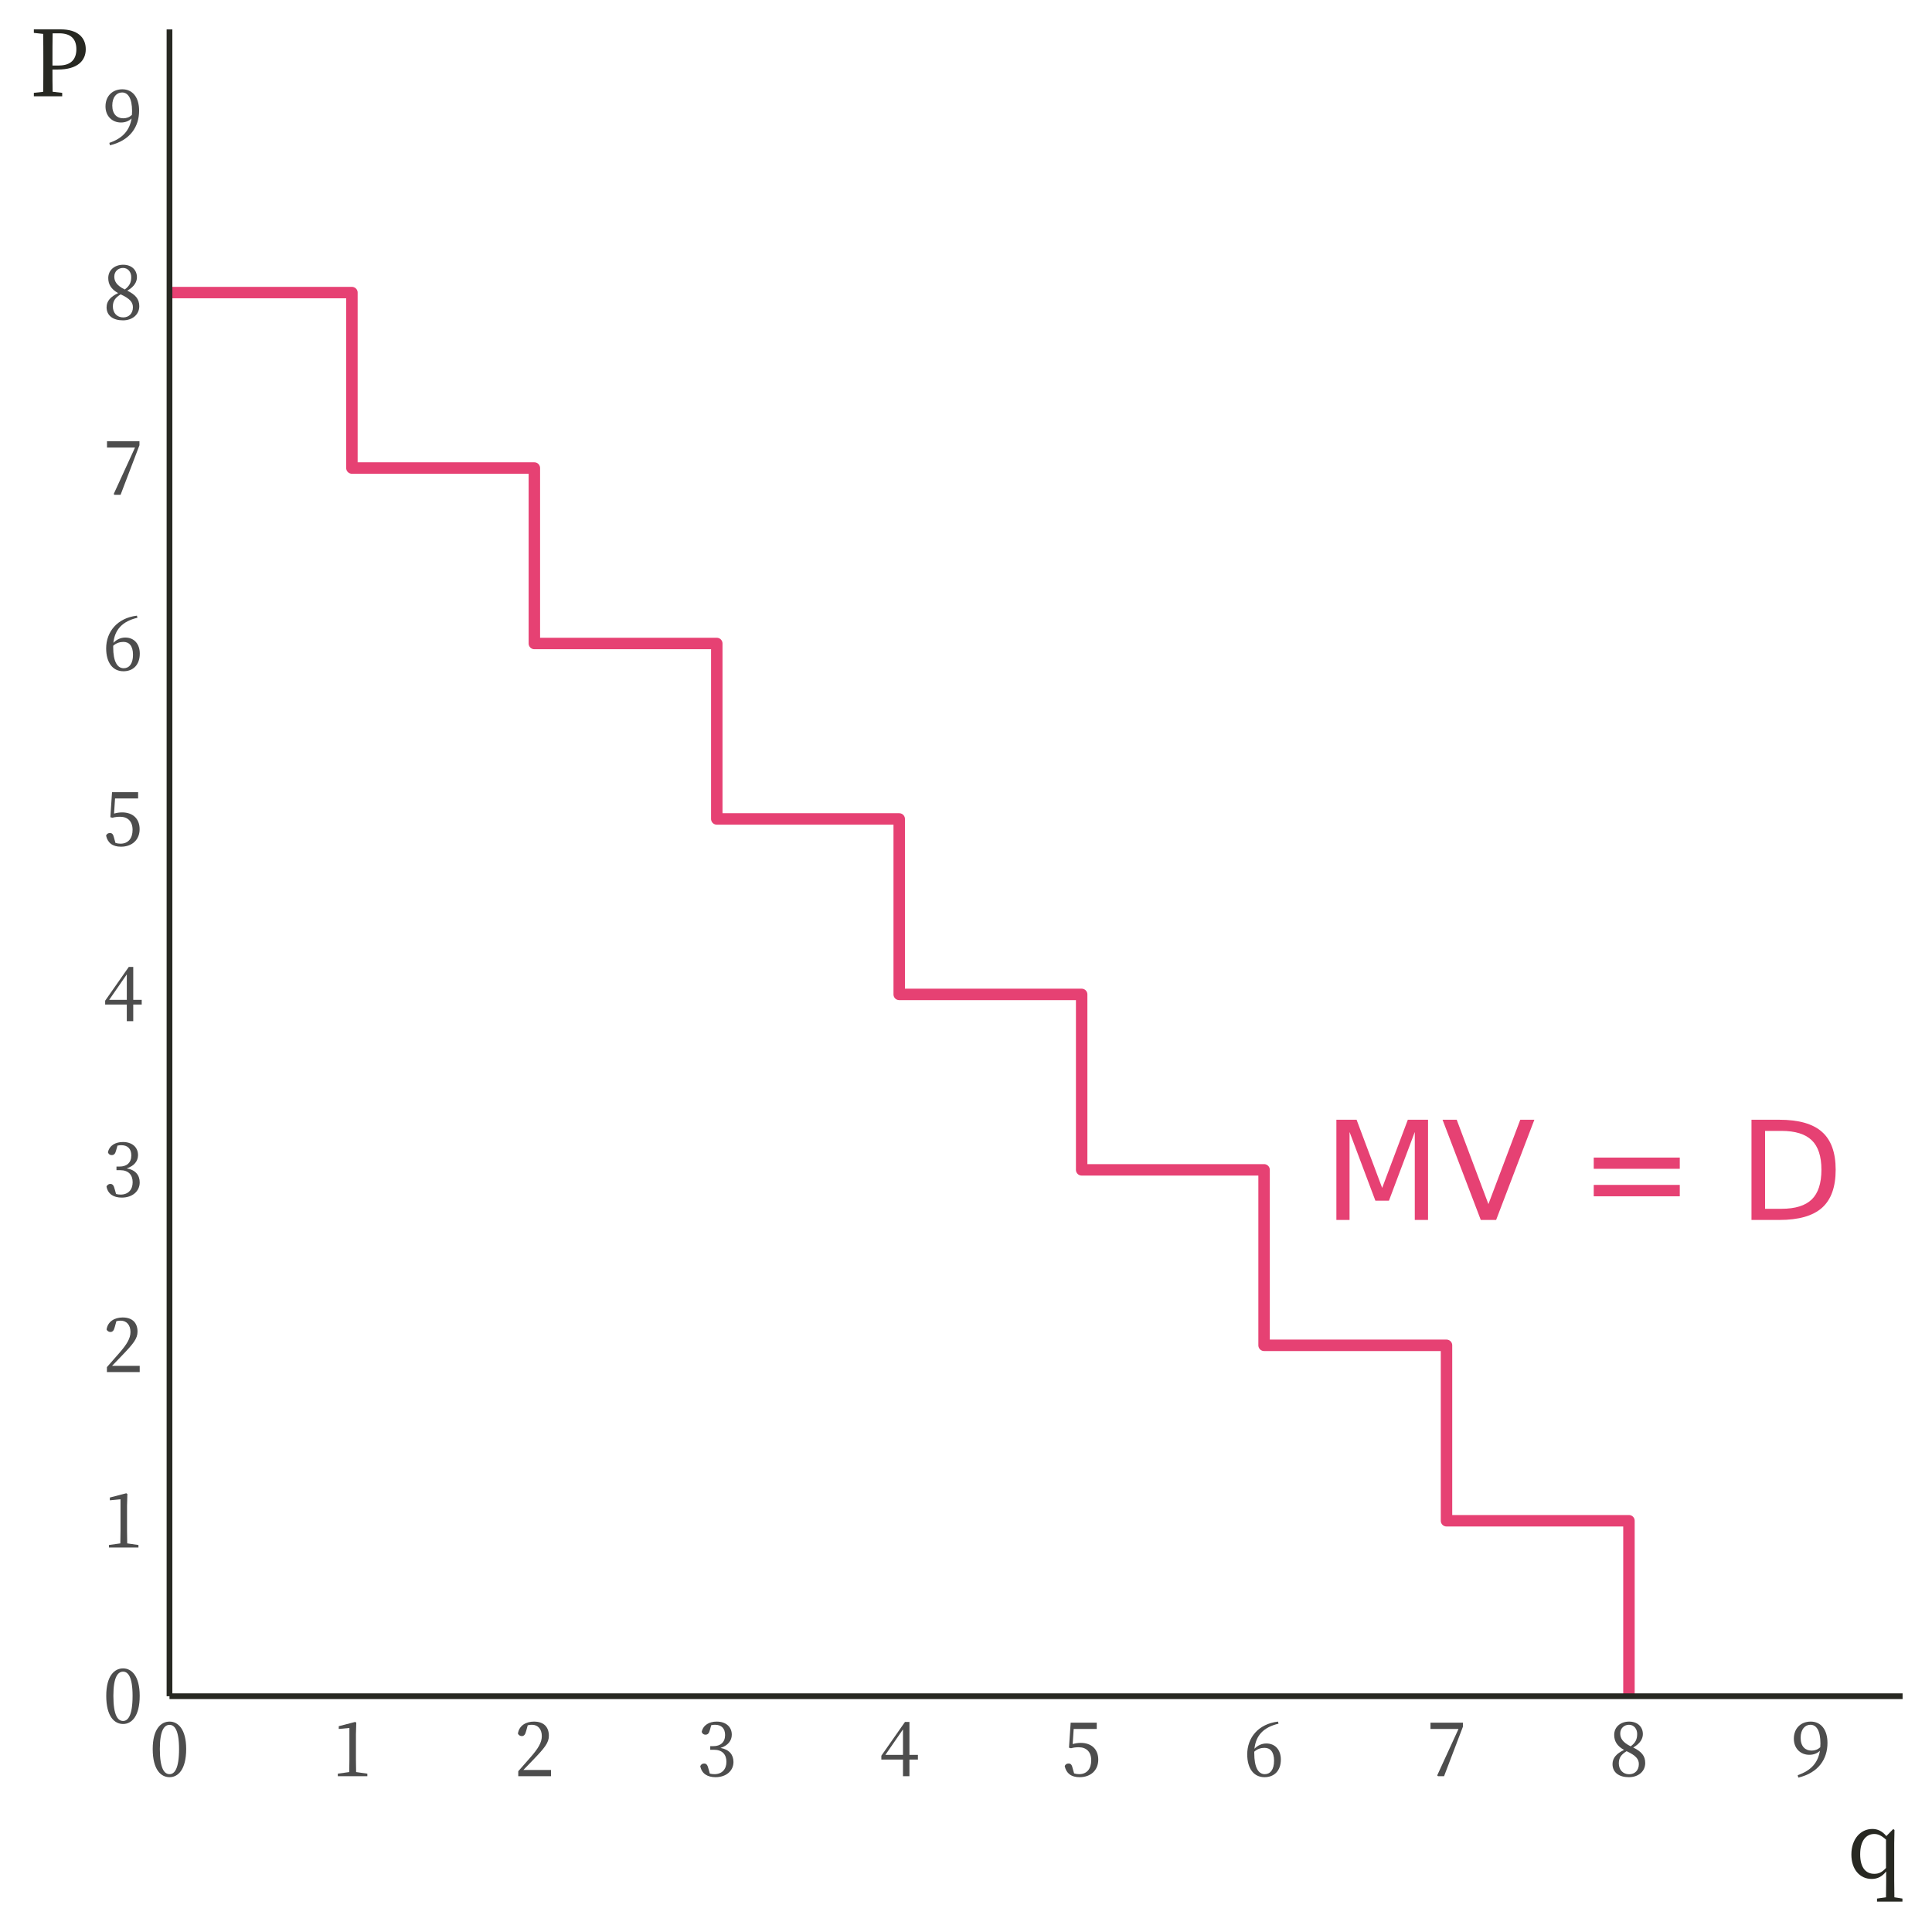
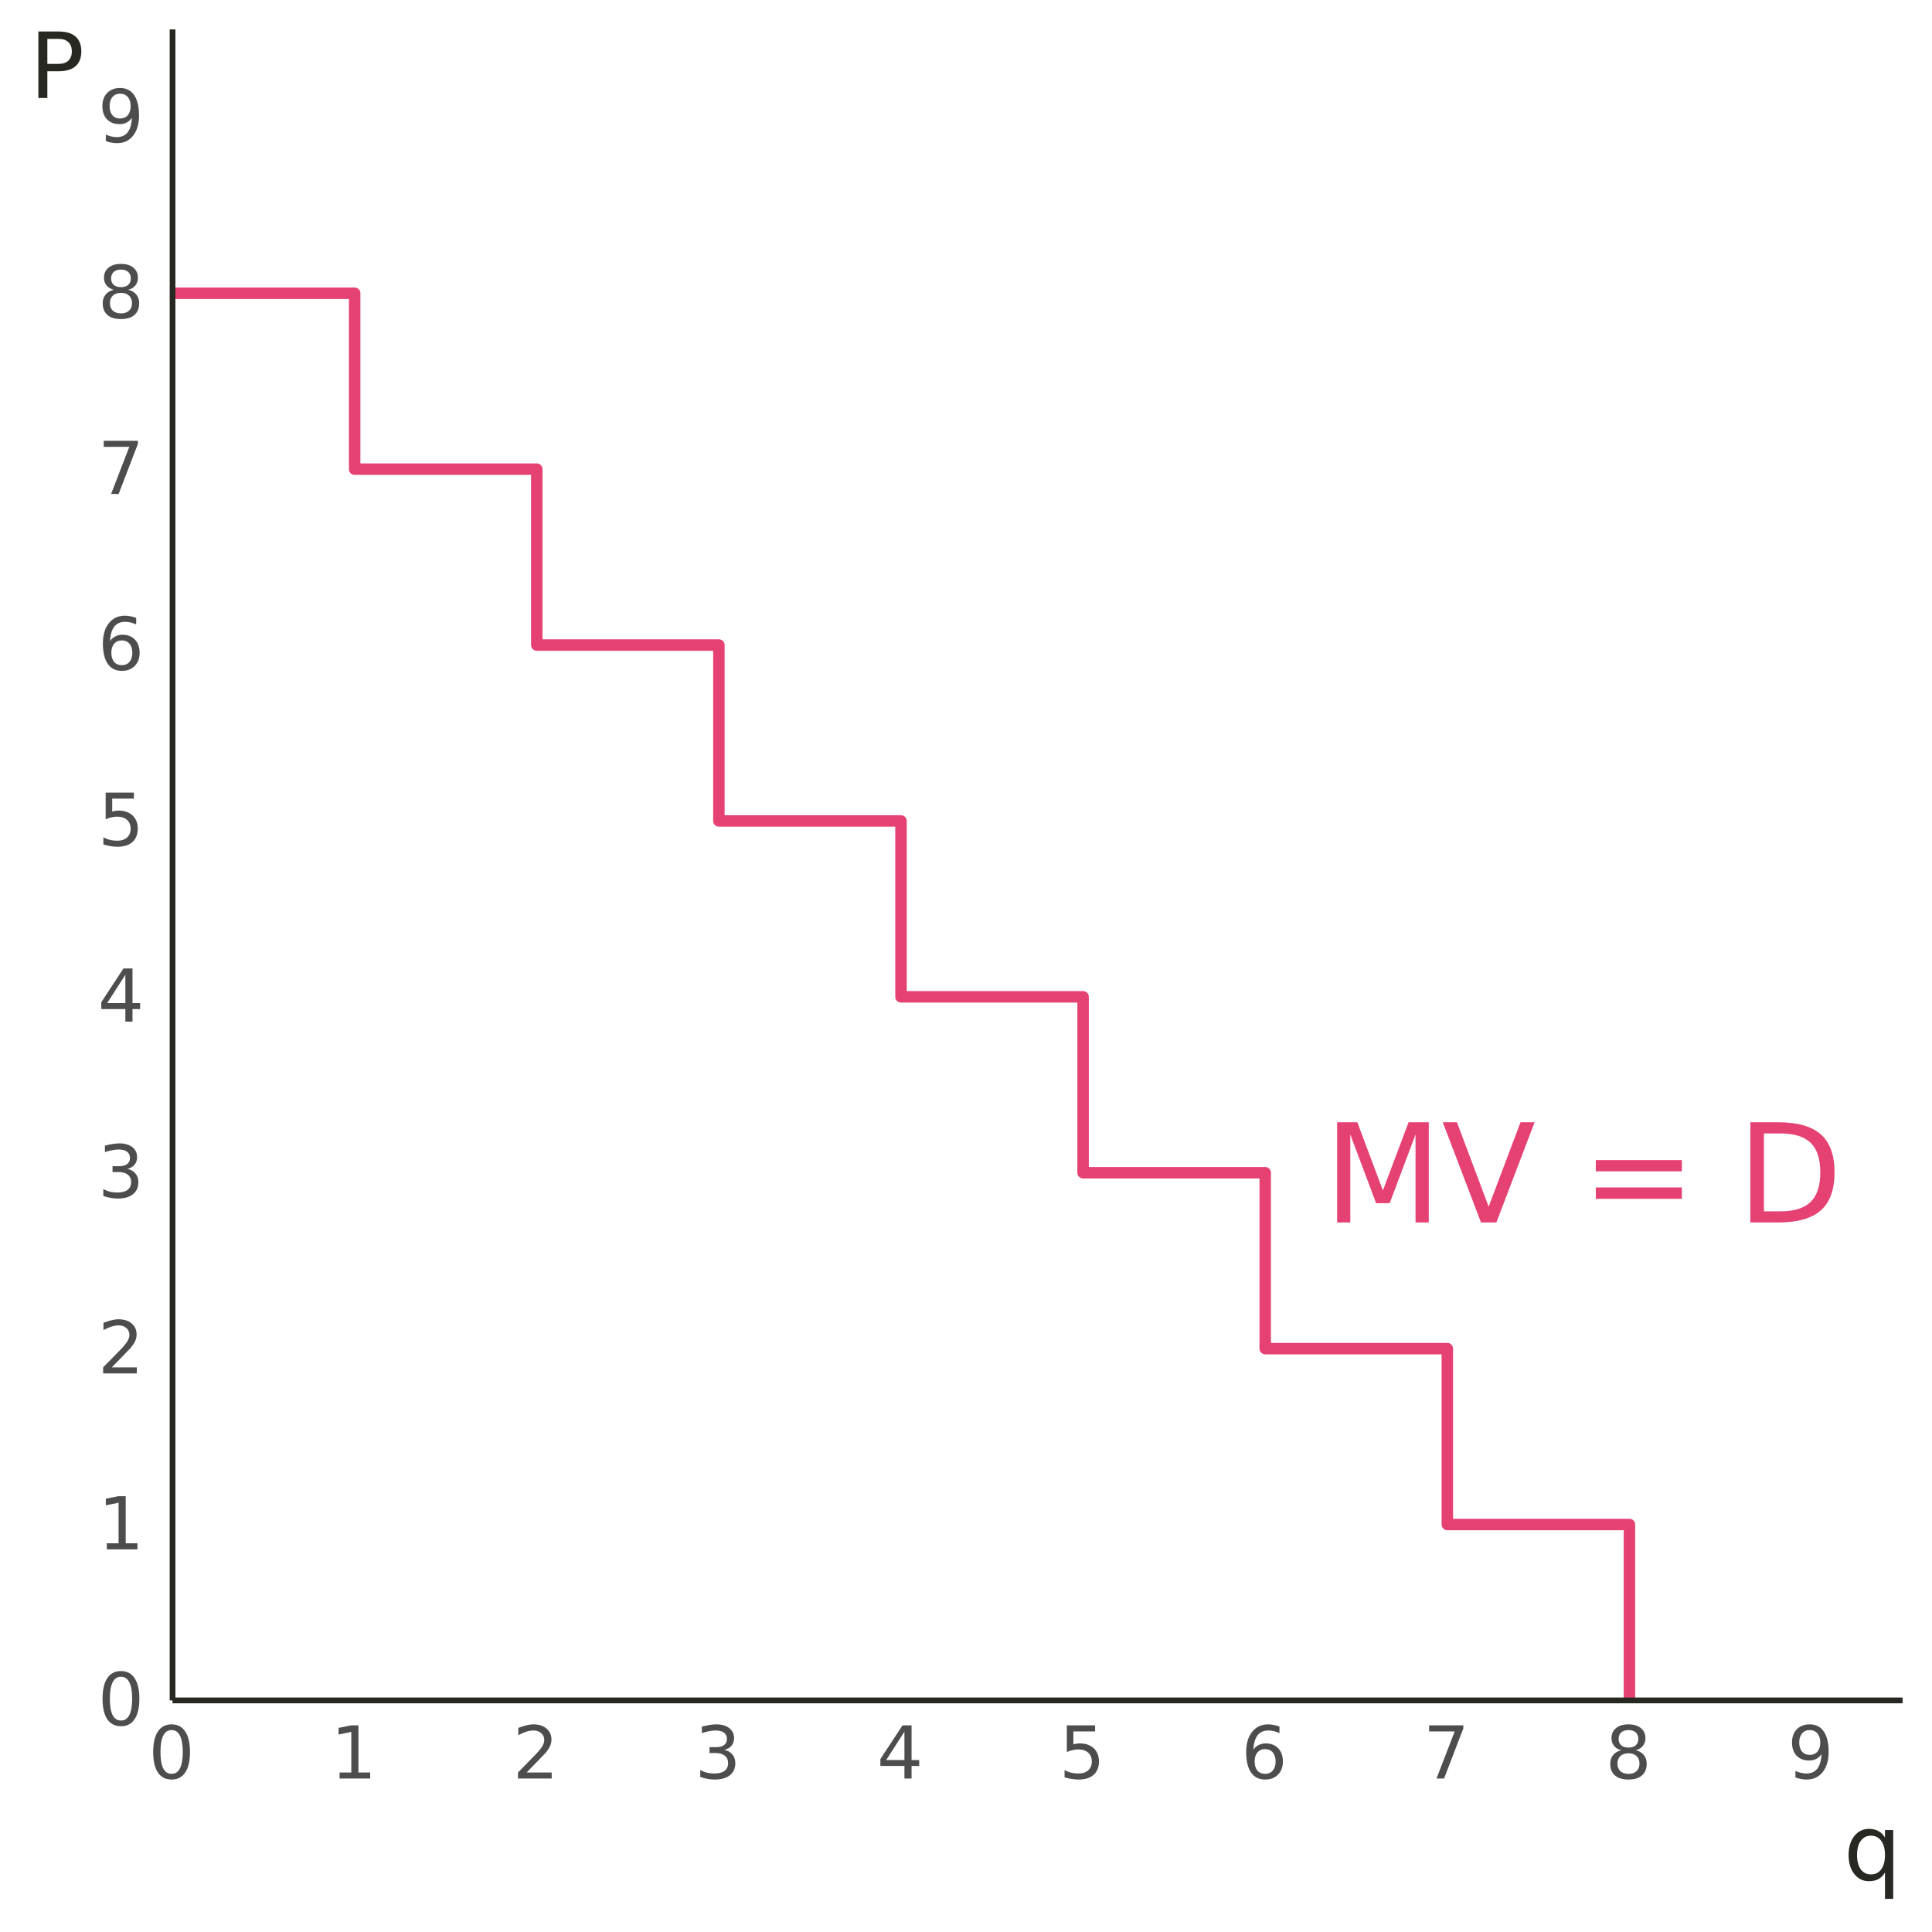
- <svg xmlns="http://www.w3.org/2000/svg" xmlns:xlink="http://www.w3.org/1999/xlink" width="360pt" height="360pt" viewBox="0 0 360 360" version="1.1">
+ <svg xmlns="http://www.w3.org/2000/svg" xmlns:xlink="http://www.w3.org/1999/xlink" width="360" height="360" viewBox="0 0 360 360">
  <defs>
    <g>
-       <symbol overflow="visible" id="glyph0-0">
-         <path style="stroke:none;" d="M 1.281 4.531 L 1.281 -18.062 L 14.078 -18.062 L 14.078 4.531 Z M 2.719 3.094 L 12.656 3.094 L 12.656 -16.625 L 2.719 -16.625 Z M 2.719 3.094 " />
-       </symbol>
-       <symbol overflow="visible" id="glyph0-1">
-         <path style="stroke:none;" d="M 2.516 -18.672 L 6.281 -18.672 L 11.047 -5.969 L 15.828 -18.672 L 19.594 -18.672 L 19.594 0 L 17.125 0 L 17.125 -16.391 L 12.312 -3.594 L 9.781 -3.594 L 4.969 -16.391 L 4.969 0 L 2.516 0 Z M 2.516 -18.672 " />
-       </symbol>
-       <symbol overflow="visible" id="glyph0-2">
-         <path style="stroke:none;" d="M 7.328 0 L 0.203 -18.672 L 2.844 -18.672 L 8.75 -2.953 L 14.688 -18.672 L 17.312 -18.672 L 10.188 0 Z M 7.328 0 " />
-       </symbol>
-       <symbol overflow="visible" id="glyph0-3">
-         <path style="stroke:none;" d="" />
-       </symbol>
-       <symbol overflow="visible" id="glyph0-4">
-         <path style="stroke:none;" d="M 2.719 -11.625 L 18.75 -11.625 L 18.75 -9.531 L 2.719 -9.531 Z M 2.719 -6.531 L 18.75 -6.531 L 18.75 -4.406 L 2.719 -4.406 Z M 2.719 -6.531 " />
-       </symbol>
-       <symbol overflow="visible" id="glyph0-5">
-         <path style="stroke:none;" d="M 5.047 -16.594 L 5.047 -2.078 L 8.094 -2.078 C 10.664 -2.078 12.551 -2.66 13.75 -3.828 C 14.945 -4.992 15.547 -6.836 15.547 -9.359 C 15.547 -11.859 14.945 -13.688 13.75 -14.844 C 12.551 -16.008 10.664 -16.594 8.094 -16.594 Z M 2.516 -18.672 L 7.703 -18.672 C 11.316 -18.672 13.969 -17.914 15.656 -16.406 C 17.352 -14.906 18.203 -12.555 18.203 -9.359 C 18.203 -6.141 17.352 -3.773 15.656 -2.266 C 13.957 -0.754 11.305 0 7.703 0 L 2.516 0 Z M 2.516 -18.672 " />
-       </symbol>
-       <symbol overflow="visible" id="glyph1-0">
-         <path style="stroke:none;" d="M 1.359 1.625 L 12.234 1.625 L 12.234 -11.969 L 1.359 -11.969 Z M 6.797 -5.719 L 2.469 -11.281 L 11.125 -11.281 Z M 7.234 -5.172 L 11.547 -10.719 L 11.547 0.391 Z M 2.469 0.953 L 6.797 -4.609 L 11.125 0.953 Z M 2.031 -10.719 L 6.359 -5.172 L 2.031 0.391 Z M 2.031 -10.719 " />
-       </symbol>
-       <symbol overflow="visible" id="glyph1-1">
-         <path style="stroke:none;" d="M 1.938 -5.062 C 1.938 -8.625 2.797 -9.562 3.75 -9.562 C 4.656 -9.562 5.516 -8.625 5.516 -5.062 C 5.516 -1.359 4.656 -0.375 3.75 -0.375 C 2.797 -0.375 1.938 -1.344 1.938 -5.062 Z M 3.75 -10.172 C 2.141 -10.172 0.609 -8.781 0.609 -5.062 C 0.609 -1.203 2.141 0.188 3.75 0.188 C 5.312 0.188 6.844 -1.203 6.844 -5.062 C 6.844 -8.781 5.312 -10.172 3.75 -10.172 Z M 3.75 -10.172 " />
-       </symbol>
-       <symbol overflow="visible" id="glyph1-2">
-         <path style="stroke:none;" d="M 4.516 -0.766 C 4.5 -1.547 4.484 -2.359 4.484 -3.141 L 4.484 -7.812 L 4.547 -9.969 L 4.344 -10.109 L 1.281 -9.312 L 1.281 -8.797 L 3.266 -8.984 L 3.266 -3.141 C 3.266 -2.359 3.25 -1.547 3.234 -0.766 L 1.109 -0.469 L 1.109 0 L 6.609 0 L 6.609 -0.469 Z M 4.516 -0.766 " />
-       </symbol>
-       <symbol overflow="visible" id="glyph1-3">
-         <path style="stroke:none;" d="M 1.688 -1.156 C 2.375 -1.859 3.047 -2.562 3.438 -2.969 C 5.672 -5.281 6.438 -6.234 6.438 -7.531 C 6.438 -9.078 5.578 -10.172 3.656 -10.172 C 2.172 -10.172 0.875 -9.422 0.672 -7.922 C 0.812 -7.641 1.078 -7.469 1.391 -7.469 C 1.766 -7.469 2.031 -7.703 2.203 -8.406 L 2.5 -9.484 C 2.812 -9.562 3.078 -9.578 3.297 -9.578 C 4.422 -9.578 5.125 -8.734 5.125 -7.469 C 5.125 -6.266 4.438 -5.141 2.984 -3.484 C 2.344 -2.734 1.547 -1.828 0.734 -0.922 L 0.734 0 L 6.844 0 L 6.844 -1.156 Z M 1.688 -1.156 " />
-       </symbol>
-       <symbol overflow="visible" id="glyph1-4">
-         <path style="stroke:none;" d="M 2.703 -9.5 C 2.984 -9.562 3.219 -9.578 3.422 -9.578 C 4.594 -9.578 5.281 -8.906 5.281 -7.672 C 5.281 -6.328 4.438 -5.594 3.094 -5.594 L 2.516 -5.594 L 2.516 -4.922 L 3.219 -4.922 C 4.75 -4.922 5.531 -4.047 5.531 -2.672 C 5.531 -1.312 4.719 -0.375 3.297 -0.375 C 3.016 -0.375 2.734 -0.406 2.438 -0.484 L 2.188 -1.375 C 2.016 -2.047 1.828 -2.359 1.375 -2.359 C 1.062 -2.359 0.812 -2.203 0.656 -1.875 C 0.922 -0.438 2.031 0.188 3.5 0.188 C 5.484 0.188 6.844 -1 6.844 -2.641 C 6.844 -3.969 6.078 -4.969 4.422 -5.266 C 5.781 -5.688 6.531 -6.594 6.531 -7.734 C 6.531 -9.188 5.438 -10.172 3.719 -10.172 C 2.344 -10.172 1.203 -9.547 0.922 -8.25 C 1.062 -7.875 1.312 -7.734 1.625 -7.734 C 2.094 -7.734 2.297 -8.016 2.453 -8.625 Z M 2.703 -9.5 " />
-       </symbol>
-       <symbol overflow="visible" id="glyph1-5">
-         <path style="stroke:none;" d="M 1.156 -3.969 L 4.438 -8.719 L 4.438 -3.969 Z M 7.219 -3.969 L 5.641 -3.969 L 5.641 -10.109 L 4.812 -10.109 L 0.406 -3.812 L 0.406 -3.094 L 4.438 -3.094 L 4.438 0 L 5.641 0 L 5.641 -3.094 L 7.219 -3.094 Z M 7.219 -3.969 " />
-       </symbol>
-       <symbol overflow="visible" id="glyph1-6">
-         <path style="stroke:none;" d="M 2.25 -8.797 L 6.547 -8.797 L 6.547 -9.969 L 1.688 -9.969 L 1.375 -5.312 L 1.75 -5.203 C 2.234 -5.344 2.719 -5.391 3.188 -5.391 C 4.609 -5.391 5.516 -4.531 5.516 -2.953 C 5.516 -1.391 4.719 -0.375 3.266 -0.375 C 2.938 -0.375 2.641 -0.422 2.328 -0.516 L 2.078 -1.406 C 1.906 -2.141 1.719 -2.359 1.281 -2.359 C 0.953 -2.359 0.688 -2.188 0.578 -1.875 C 0.875 -0.5 1.828 0.188 3.344 0.188 C 5.453 0.188 6.828 -1.125 6.828 -3.078 C 6.828 -5.078 5.5 -6.203 3.578 -6.203 C 3.031 -6.203 2.562 -6.125 2.062 -5.984 Z M 2.25 -8.797 " />
-       </symbol>
-       <symbol overflow="visible" id="glyph1-7">
-         <path style="stroke:none;" d="M 1.906 -4.562 C 2.484 -5.094 3.188 -5.281 3.812 -5.281 C 4.875 -5.281 5.594 -4.547 5.594 -2.875 C 5.594 -1.203 4.875 -0.375 3.859 -0.375 C 2.641 -0.375 1.906 -1.688 1.906 -4.266 Z M 6.328 -10.172 C 2.656 -9.734 0.594 -7.156 0.594 -4.078 C 0.594 -1.406 1.828 0.188 3.812 0.188 C 5.609 0.188 6.859 -1 6.859 -3.094 C 6.859 -4.922 5.781 -6.094 4.156 -6.094 C 3.344 -6.094 2.562 -5.75 1.938 -5.109 C 2.203 -7.547 3.578 -9.109 6.422 -9.781 Z M 6.328 -10.172 " />
-       </symbol>
-       <symbol overflow="visible" id="glyph1-8">
-         <path style="stroke:none;" d="M 0.75 -9.969 L 0.75 -8.797 L 5.969 -8.797 L 2 -0.141 L 2.141 0 L 3.281 0 L 6.797 -9.234 L 6.797 -9.969 Z M 0.75 -9.969 " />
-       </symbol>
-       <symbol overflow="visible" id="glyph1-9">
-         <path style="stroke:none;" d="M 3.766 -0.359 C 2.625 -0.359 1.844 -1.188 1.844 -2.391 C 1.844 -3.438 2.312 -4.047 3.297 -4.656 C 5.047 -3.844 5.578 -3.172 5.578 -2.25 C 5.578 -1.125 4.859 -0.359 3.766 -0.359 Z M 2.109 -7.969 C 2.109 -8.953 2.875 -9.578 3.734 -9.578 C 4.703 -9.578 5.266 -8.766 5.266 -7.875 C 5.266 -6.875 4.953 -6.234 4.062 -5.562 C 2.5 -6.328 2.109 -7.125 2.109 -7.969 Z M 4.531 -5.344 C 5.906 -6.125 6.328 -7.062 6.328 -7.844 C 6.328 -9.188 5.344 -10.172 3.766 -10.172 C 2.219 -10.172 0.984 -9.219 0.984 -7.688 C 0.984 -6.531 1.516 -5.609 2.828 -4.891 C 1.406 -4.219 0.672 -3.391 0.672 -2.25 C 0.672 -0.672 1.906 0.188 3.719 0.188 C 5.484 0.188 6.766 -0.891 6.766 -2.453 C 6.766 -3.781 6.062 -4.594 4.531 -5.344 Z M 4.531 -5.344 " />
-       </symbol>
-       <symbol overflow="visible" id="glyph1-10">
-         <path style="stroke:none;" d="M 3.766 -4.766 C 2.625 -4.766 1.734 -5.516 1.734 -7.141 C 1.734 -8.75 2.562 -9.578 3.562 -9.578 C 4.656 -9.578 5.422 -8.516 5.422 -6.094 C 5.422 -5.844 5.406 -5.609 5.391 -5.391 C 4.938 -4.969 4.406 -4.766 3.766 -4.766 Z M 1.297 0.266 C 5.109 -0.641 6.734 -3.234 6.734 -6.203 C 6.734 -8.625 5.547 -10.172 3.609 -10.172 C 1.766 -10.172 0.469 -8.906 0.469 -6.984 C 0.469 -5.125 1.75 -3.984 3.344 -3.984 C 4.141 -3.984 4.812 -4.234 5.328 -4.734 C 4.969 -2.562 3.734 -1.062 1.188 -0.188 Z M 1.297 0.266 " />
-       </symbol>
-       <symbol overflow="visible" id="glyph2-0">
-         <path style="stroke:none;" d="M 1.703 2.047 L 15.297 2.047 L 15.297 -14.953 L 1.703 -14.953 Z M 8.5 -7.156 L 3.094 -14.109 L 13.906 -14.109 Z M 9.047 -6.453 L 14.453 -13.406 L 14.453 0.5 Z M 3.094 1.188 L 8.5 -5.766 L 13.906 1.188 Z M 2.547 -13.406 L 7.953 -6.453 L 2.547 0.5 Z M 2.547 -13.406 " />
-       </symbol>
-       <symbol overflow="visible" id="glyph2-1">
-         <path style="stroke:none;" d="M 7.281 -1.812 C 6.531 -0.984 5.906 -0.719 5.094 -0.719 C 3.594 -0.719 2.469 -1.766 2.469 -4.359 C 2.469 -7.016 3.672 -8.141 5.094 -8.141 C 5.766 -8.141 6.406 -7.891 7.281 -7.094 Z M 8.844 3.656 C 8.828 2.625 8.812 1.562 8.812 0.531 L 8.812 -6.359 L 8.859 -8.891 L 8.625 -9.062 L 7.344 -7.75 C 6.547 -8.734 5.641 -9.078 4.75 -9.078 C 2.516 -9.078 0.828 -7.172 0.828 -4.312 C 0.828 -1.594 2.359 0.234 4.625 0.234 C 5.688 0.234 6.562 -0.203 7.312 -1.172 L 7.312 0.531 C 7.312 1.547 7.297 2.594 7.281 3.656 L 5.609 3.891 L 5.609 4.453 L 10.344 4.453 L 10.344 3.891 Z M 8.844 3.656 " />
-       </symbol>
-       <symbol overflow="visible" id="glyph2-2">
-         <path style="stroke:none;" d="M 5.531 -11.734 C 7.75 -11.734 8.75 -10.656 8.75 -8.766 C 8.75 -6.969 7.812 -5.734 5.484 -5.734 L 4.297 -5.734 L 4.297 -6.688 C 4.297 -8.375 4.297 -10.078 4.328 -11.734 Z M 5.281 -4.984 C 9.047 -4.984 10.5 -6.703 10.5 -8.766 C 10.5 -10.984 8.953 -12.469 5.828 -12.469 L 0.828 -12.469 L 0.828 -11.812 L 2.562 -11.625 C 2.594 -10 2.594 -8.344 2.594 -6.688 L 2.594 -5.766 C 2.594 -4.094 2.594 -2.469 2.562 -0.828 L 0.828 -0.641 L 0.828 0 L 6.109 0 L 6.109 -0.641 L 4.328 -0.844 C 4.297 -2.266 4.297 -3.609 4.297 -4.984 Z M 5.281 -4.984 " />
-       </symbol>
+       <g id="glyph-0-0">
+         <path d="M 1.281 4.531 L 1.281 -18.062 L 14.078 -18.062 L 14.078 4.531 Z M 2.719 3.094 L 12.656 3.094 L 12.656 -16.625 L 2.719 -16.625 Z M 2.719 3.094 " />
+       </g>
+       <g id="glyph-0-1">
+         <path d="M 2.516 -18.672 L 6.281 -18.672 L 11.047 -5.969 L 15.828 -18.672 L 19.594 -18.672 L 19.594 0 L 17.125 0 L 17.125 -16.391 L 12.312 -3.594 L 9.781 -3.594 L 4.969 -16.391 L 4.969 0 L 2.516 0 Z M 2.516 -18.672 " />
+       </g>
+       <g id="glyph-0-2">
+         <path d="M 7.328 0 L 0.203 -18.672 L 2.844 -18.672 L 8.75 -2.953 L 14.688 -18.672 L 17.312 -18.672 L 10.188 0 Z M 7.328 0 " />
+       </g>
+       <g id="glyph-0-3">
+ </g>
+       <g id="glyph-0-4">
+         <path d="M 2.719 -11.625 L 18.75 -11.625 L 18.75 -9.531 L 2.719 -9.531 Z M 2.719 -6.531 L 18.75 -6.531 L 18.75 -4.406 L 2.719 -4.406 Z M 2.719 -6.531 " />
+       </g>
+       <g id="glyph-0-5">
+         <path d="M 5.047 -16.594 L 5.047 -2.078 L 8.094 -2.078 C 10.664 -2.078 12.551 -2.66 13.75 -3.828 C 14.945 -4.992 15.547 -6.836 15.547 -9.359 C 15.547 -11.859 14.945 -13.688 13.75 -14.844 C 12.551 -16.008 10.664 -16.594 8.094 -16.594 Z M 2.516 -18.672 L 7.703 -18.672 C 11.316 -18.672 13.969 -17.914 15.656 -16.406 C 17.352 -14.906 18.203 -12.555 18.203 -9.359 C 18.203 -6.141 17.352 -3.773 15.656 -2.266 C 13.957 -0.754 11.305 0 7.703 0 L 2.516 0 Z M 2.516 -18.672 " />
+       </g>
+       <g id="glyph-1-0">
+         <path d="M 0.672 2.406 L 0.672 -9.578 L 7.469 -9.578 L 7.469 2.406 Z M 1.438 1.641 L 6.719 1.641 L 6.719 -8.828 L 1.438 -8.828 Z M 1.438 1.641 " />
+       </g>
+       <g id="glyph-1-1">
+         <path d="M 4.328 -9.031 C 3.629 -9.031 3.109 -8.688 2.766 -8 C 2.422 -7.32 2.25 -6.301 2.25 -4.938 C 2.25 -3.582 2.422 -2.566 2.766 -1.891 C 3.109 -1.211 3.629 -0.875 4.328 -0.875 C 5.016 -0.875 5.531 -1.211 5.875 -1.891 C 6.227 -2.566 6.406 -3.582 6.406 -4.938 C 6.406 -6.301 6.227 -7.32 5.875 -8 C 5.531 -8.688 5.016 -9.031 4.328 -9.031 Z M 4.328 -10.094 C 5.43 -10.094 6.273 -9.648 6.859 -8.766 C 7.453 -7.891 7.75 -6.613 7.75 -4.938 C 7.75 -3.27 7.453 -2 6.859 -1.125 C 6.273 -0.25 5.43 0.188 4.328 0.188 C 3.211 0.188 2.359 -0.25 1.766 -1.125 C 1.18 -2 0.891 -3.27 0.891 -4.938 C 0.891 -6.613 1.18 -7.891 1.766 -8.766 C 2.359 -9.648 3.211 -10.094 4.328 -10.094 Z M 4.328 -10.094 " />
+       </g>
+       <g id="glyph-1-2">
+         <path d="M 1.688 -1.125 L 3.875 -1.125 L 3.875 -8.688 L 1.5 -8.203 L 1.5 -9.438 L 3.859 -9.906 L 5.203 -9.906 L 5.203 -1.125 L 7.391 -1.125 L 7.391 0 L 1.688 0 Z M 1.688 -1.125 " />
+       </g>
+       <g id="glyph-1-3">
+         <path d="M 2.609 -1.125 L 7.281 -1.125 L 7.281 0 L 1 0 L 1 -1.125 C 1.508 -1.656 2.203 -2.363 3.078 -3.25 C 3.953 -4.133 4.504 -4.707 4.734 -4.969 C 5.16 -5.445 5.457 -5.852 5.625 -6.188 C 5.801 -6.52 5.891 -6.848 5.891 -7.172 C 5.891 -7.703 5.703 -8.129 5.328 -8.453 C 4.961 -8.785 4.484 -8.953 3.891 -8.953 C 3.473 -8.953 3.031 -8.879 2.562 -8.734 C 2.094 -8.586 1.594 -8.367 1.062 -8.078 L 1.062 -9.438 C 1.602 -9.645 2.109 -9.805 2.578 -9.922 C 3.047 -10.035 3.473 -10.094 3.859 -10.094 C 4.891 -10.094 5.707 -9.832 6.312 -9.312 C 6.926 -8.801 7.234 -8.117 7.234 -7.266 C 7.234 -6.859 7.156 -6.473 7 -6.109 C 6.852 -5.742 6.578 -5.312 6.172 -4.812 C 6.055 -4.688 5.703 -4.316 5.109 -3.703 C 4.523 -3.086 3.691 -2.227 2.609 -1.125 Z M 2.609 -1.125 " />
+       </g>
+       <g id="glyph-1-4">
+         <path d="M 5.516 -5.344 C 6.16 -5.207 6.66 -4.922 7.016 -4.484 C 7.379 -4.055 7.562 -3.52 7.562 -2.875 C 7.562 -1.895 7.223 -1.141 6.547 -0.609 C 5.879 -0.078 4.926 0.188 3.688 0.188 C 3.27 0.188 2.836 0.145 2.391 0.062 C 1.953 -0.008 1.5 -0.129 1.031 -0.297 L 1.031 -1.594 C 1.406 -1.375 1.812 -1.207 2.25 -1.094 C 2.695 -0.988 3.16 -0.938 3.641 -0.938 C 4.484 -0.938 5.125 -1.102 5.562 -1.438 C 6 -1.77 6.219 -2.25 6.219 -2.875 C 6.219 -3.457 6.016 -3.914 5.609 -4.25 C 5.203 -4.582 4.633 -4.75 3.906 -4.75 L 2.75 -4.75 L 2.75 -5.844 L 3.953 -5.844 C 4.609 -5.844 5.113 -5.973 5.469 -6.234 C 5.82 -6.504 6 -6.883 6 -7.375 C 6 -7.883 5.816 -8.273 5.453 -8.547 C 5.086 -8.816 4.57 -8.953 3.906 -8.953 C 3.539 -8.953 3.145 -8.91 2.719 -8.828 C 2.301 -8.754 1.836 -8.633 1.328 -8.469 L 1.328 -9.672 C 1.836 -9.805 2.316 -9.91 2.766 -9.984 C 3.211 -10.055 3.629 -10.094 4.016 -10.094 C 5.035 -10.094 5.844 -9.859 6.438 -9.391 C 7.031 -8.93 7.328 -8.305 7.328 -7.516 C 7.328 -6.973 7.172 -6.508 6.859 -6.125 C 6.547 -5.75 6.098 -5.488 5.516 -5.344 Z M 5.516 -5.344 " />
+       </g>
+       <g id="glyph-1-5">
+         <path d="M 5.141 -8.734 L 1.75 -3.453 L 5.141 -3.453 Z M 4.781 -9.906 L 6.469 -9.906 L 6.469 -3.453 L 7.891 -3.453 L 7.891 -2.344 L 6.469 -2.344 L 6.469 0 L 5.141 0 L 5.141 -2.344 L 0.656 -2.344 L 0.656 -3.625 Z M 4.781 -9.906 " />
+       </g>
+       <g id="glyph-1-6">
+         <path d="M 1.469 -9.906 L 6.734 -9.906 L 6.734 -8.781 L 2.688 -8.781 L 2.688 -6.359 C 2.883 -6.422 3.082 -6.469 3.281 -6.5 C 3.477 -6.531 3.672 -6.547 3.859 -6.547 C 4.961 -6.547 5.836 -6.242 6.484 -5.641 C 7.129 -5.035 7.453 -4.211 7.453 -3.172 C 7.453 -2.109 7.117 -1.281 6.453 -0.688 C 5.797 -0.102 4.863 0.188 3.656 0.188 C 3.238 0.188 2.812 0.148 2.375 0.078 C 1.945 0.016 1.504 -0.086 1.047 -0.234 L 1.047 -1.578 C 1.441 -1.359 1.852 -1.195 2.281 -1.094 C 2.707 -0.988 3.156 -0.938 3.625 -0.938 C 4.395 -0.938 5.004 -1.133 5.453 -1.531 C 5.898 -1.938 6.125 -2.484 6.125 -3.172 C 6.125 -3.867 5.898 -4.414 5.453 -4.812 C 5.004 -5.219 4.395 -5.422 3.625 -5.422 C 3.27 -5.422 2.914 -5.379 2.562 -5.297 C 2.207 -5.223 1.844 -5.102 1.469 -4.938 Z M 1.469 -9.906 " />
+       </g>
+       <g id="glyph-1-7">
+         <path d="M 4.484 -5.484 C 3.879 -5.484 3.398 -5.273 3.047 -4.859 C 2.703 -4.453 2.531 -3.891 2.531 -3.172 C 2.531 -2.461 2.703 -1.898 3.047 -1.484 C 3.398 -1.078 3.879 -0.875 4.484 -0.875 C 5.086 -0.875 5.562 -1.078 5.906 -1.484 C 6.258 -1.898 6.438 -2.461 6.438 -3.172 C 6.438 -3.891 6.258 -4.453 5.906 -4.859 C 5.562 -5.273 5.086 -5.484 4.484 -5.484 Z M 7.156 -9.688 L 7.156 -8.469 C 6.812 -8.625 6.469 -8.742 6.125 -8.828 C 5.781 -8.91 5.441 -8.953 5.109 -8.953 C 4.223 -8.953 3.547 -8.656 3.078 -8.062 C 2.617 -7.469 2.352 -6.566 2.281 -5.359 C 2.539 -5.742 2.867 -6.035 3.266 -6.234 C 3.66 -6.441 4.094 -6.547 4.562 -6.547 C 5.562 -6.547 6.348 -6.242 6.922 -5.641 C 7.504 -5.035 7.797 -4.211 7.797 -3.172 C 7.797 -2.16 7.492 -1.348 6.891 -0.734 C 6.285 -0.117 5.484 0.188 4.484 0.188 C 3.336 0.188 2.461 -0.25 1.859 -1.125 C 1.254 -2 0.953 -3.27 0.953 -4.938 C 0.953 -6.508 1.32 -7.758 2.062 -8.688 C 2.801 -9.625 3.801 -10.094 5.062 -10.094 C 5.395 -10.094 5.734 -10.055 6.078 -9.984 C 6.422 -9.922 6.781 -9.82 7.156 -9.688 Z M 7.156 -9.688 " />
+       </g>
+       <g id="glyph-1-8">
+         <path d="M 1.109 -9.906 L 7.484 -9.906 L 7.484 -9.344 L 3.891 0 L 2.484 0 L 5.875 -8.781 L 1.109 -8.781 Z M 1.109 -9.906 " />
+       </g>
+       <g id="glyph-1-9">
+         <path d="M 4.328 -4.703 C 3.68 -4.703 3.176 -4.531 2.812 -4.188 C 2.445 -3.852 2.266 -3.383 2.266 -2.781 C 2.266 -2.188 2.445 -1.719 2.812 -1.375 C 3.176 -1.039 3.68 -0.875 4.328 -0.875 C 4.961 -0.875 5.461 -1.039 5.828 -1.375 C 6.191 -1.719 6.375 -2.188 6.375 -2.781 C 6.375 -3.383 6.191 -3.852 5.828 -4.188 C 5.461 -4.531 4.961 -4.703 4.328 -4.703 Z M 2.984 -5.281 C 2.41 -5.414 1.961 -5.68 1.641 -6.078 C 1.316 -6.473 1.156 -6.953 1.156 -7.516 C 1.156 -8.305 1.438 -8.93 2 -9.391 C 2.562 -9.859 3.336 -10.094 4.328 -10.094 C 5.305 -10.094 6.078 -9.859 6.641 -9.391 C 7.203 -8.93 7.484 -8.305 7.484 -7.516 C 7.484 -6.953 7.32 -6.473 7 -6.078 C 6.688 -5.68 6.242 -5.414 5.672 -5.281 C 6.316 -5.125 6.816 -4.828 7.172 -4.391 C 7.535 -3.953 7.719 -3.414 7.719 -2.781 C 7.719 -1.82 7.422 -1.086 6.828 -0.578 C 6.242 -0.066 5.41 0.188 4.328 0.188 C 3.234 0.188 2.391 -0.066 1.797 -0.578 C 1.211 -1.086 0.922 -1.82 0.922 -2.781 C 0.922 -3.414 1.102 -3.953 1.469 -4.391 C 1.832 -4.828 2.336 -5.125 2.984 -5.281 Z M 2.484 -7.391 C 2.484 -6.879 2.645 -6.477 2.969 -6.188 C 3.289 -5.906 3.742 -5.766 4.328 -5.766 C 4.898 -5.766 5.348 -5.906 5.672 -6.188 C 5.992 -6.477 6.156 -6.879 6.156 -7.391 C 6.156 -7.91 5.992 -8.312 5.672 -8.594 C 5.348 -8.883 4.898 -9.031 4.328 -9.031 C 3.742 -9.031 3.289 -8.883 2.969 -8.594 C 2.645 -8.312 2.484 -7.91 2.484 -7.391 Z M 2.484 -7.391 " />
+       </g>
+       <g id="glyph-1-10">
+         <path d="M 1.5 -0.203 L 1.5 -1.422 C 1.832 -1.266 2.172 -1.145 2.516 -1.062 C 2.859 -0.977 3.195 -0.938 3.531 -0.938 C 4.414 -0.938 5.094 -1.234 5.562 -1.828 C 6.031 -2.422 6.297 -3.328 6.359 -4.547 C 6.098 -4.16 5.77 -3.863 5.375 -3.656 C 4.988 -3.457 4.555 -3.359 4.078 -3.359 C 3.086 -3.359 2.301 -3.656 1.719 -4.25 C 1.145 -4.852 0.859 -5.676 0.859 -6.719 C 0.859 -7.738 1.156 -8.555 1.75 -9.172 C 2.352 -9.785 3.156 -10.094 4.156 -10.094 C 5.301 -10.094 6.176 -9.648 6.781 -8.766 C 7.383 -7.891 7.688 -6.613 7.688 -4.938 C 7.688 -3.383 7.316 -2.141 6.578 -1.203 C 5.836 -0.273 4.844 0.188 3.594 0.188 C 3.258 0.188 2.914 0.156 2.562 0.094 C 2.219 0.031 1.863 -0.066 1.5 -0.203 Z M 4.156 -4.406 C 4.758 -4.406 5.238 -4.609 5.594 -5.016 C 5.945 -5.43 6.125 -6 6.125 -6.719 C 6.125 -7.426 5.945 -7.988 5.594 -8.406 C 5.238 -8.82 4.758 -9.031 4.156 -9.031 C 3.562 -9.031 3.086 -8.82 2.734 -8.406 C 2.379 -7.988 2.203 -7.426 2.203 -6.719 C 2.203 -6 2.379 -5.43 2.734 -5.016 C 3.086 -4.609 3.562 -4.406 4.156 -4.406 Z M 4.156 -4.406 " />
+       </g>
+       <g id="glyph-2-0">
+         <path d="M 0.844 3 L 0.844 -11.984 L 9.344 -11.984 L 9.344 3 Z M 1.797 2.062 L 8.406 2.062 L 8.406 -11.031 L 1.797 -11.031 Z M 1.797 2.062 " />
+       </g>
+       <g id="glyph-2-1">
+         <path d="M 2.516 -4.641 C 2.516 -3.516 2.742 -2.629 3.203 -1.984 C 3.672 -1.348 4.305 -1.031 5.109 -1.031 C 5.922 -1.031 6.555 -1.348 7.016 -1.984 C 7.484 -2.629 7.719 -3.516 7.719 -4.641 C 7.719 -5.766 7.484 -6.645 7.016 -7.281 C 6.555 -7.926 5.922 -8.25 5.109 -8.25 C 4.305 -8.25 3.672 -7.926 3.203 -7.281 C 2.742 -6.645 2.516 -5.766 2.516 -4.641 Z M 7.719 -1.391 C 7.395 -0.836 6.988 -0.426 6.5 -0.156 C 6.008 0.102 5.422 0.234 4.734 0.234 C 3.617 0.234 2.707 -0.211 2 -1.109 C 1.289 -2.004 0.938 -3.18 0.938 -4.641 C 0.938 -6.098 1.289 -7.273 2 -8.172 C 2.707 -9.066 3.617 -9.516 4.734 -9.516 C 5.422 -9.516 6.008 -9.379 6.5 -9.109 C 6.988 -8.848 7.395 -8.441 7.719 -7.891 L 7.719 -9.297 L 9.25 -9.297 L 9.25 3.531 L 7.719 3.531 Z M 7.719 -1.391 " />
+       </g>
+       <g id="glyph-2-2">
+         <path d="M 3.344 -11.016 L 3.344 -6.359 L 5.453 -6.359 C 6.234 -6.359 6.836 -6.562 7.266 -6.969 C 7.691 -7.375 7.906 -7.945 7.906 -8.688 C 7.906 -9.426 7.691 -10 7.266 -10.406 C 6.836 -10.812 6.234 -11.016 5.453 -11.016 Z M 1.672 -12.391 L 5.453 -12.391 C 6.836 -12.391 7.883 -12.078 8.594 -11.453 C 9.312 -10.828 9.672 -9.906 9.672 -8.688 C 9.672 -7.469 9.312 -6.547 8.594 -5.922 C 7.883 -5.297 6.836 -4.984 5.453 -4.984 L 3.344 -4.984 L 3.344 0 L 1.672 0 Z M 1.672 -12.391 " />
+       </g>
    </g>
-     <clipPath id="clip1">
-       <path d="M 31.582 53 L 305 53 L 305 316.066 L 31.582 316.066 Z M 31.582 53 " />
+     <clipPath id="clip-0">
+       <path clip-rule="nonzero" d="M 32.152 53 L 305 53 L 305 316.852 L 32.152 316.852 Z M 32.152 53 " />
    </clipPath>
  </defs>
-   <g id="surface6824">
-     <rect x="0" y="0" width="360" height="360" style="fill:rgb(100%,100%,100%);fill-opacity:1;stroke:none;" />
-     <g clip-path="url(#clip1)" clip-rule="nonzero">
-       <path style="fill:none;stroke-width:2.134;stroke-linecap:butt;stroke-linejoin:round;stroke:rgb(90.196%,25.49%,45.098%);stroke-opacity:1;stroke-miterlimit:10;" d="M 31.582 54.52 L 65.574 54.52 L 65.574 87.211 L 99.57 87.211 L 99.57 119.906 L 133.562 119.906 L 133.562 152.598 L 167.555 152.598 L 167.555 185.293 L 201.551 185.293 L 201.551 217.984 L 235.543 217.984 L 235.543 250.68 L 269.535 250.68 L 269.535 283.371 L 303.531 283.371 L 303.531 316.066 " />
-     </g>
-     <g style="fill:rgb(90.196%,25.49%,45.098%);fill-opacity:1;">
-       <use xlink:href="#glyph0-1" x="246.5" y="227.32" />
-       <use xlink:href="#glyph0-2" x="268.594" y="227.32" />
-       <use xlink:href="#glyph0-3" x="286.112" y="227.32" />
-       <use xlink:href="#glyph0-4" x="294.251" y="227.32" />
-       <use xlink:href="#glyph0-3" x="315.708" y="227.32" />
-       <use xlink:href="#glyph0-5" x="323.848" y="227.32" />
-     </g>
-     <path style="fill:none;stroke-width:1.067;stroke-linecap:butt;stroke-linejoin:round;stroke:rgb(15.294%,15.686%,13.333%);stroke-opacity:1;stroke-miterlimit:10;" d="M 31.582 316.066 L 31.582 5.48 " />
-     <g style="fill:rgb(30.196%,30.196%,30.196%);fill-opacity:1;">
-       <use xlink:href="#glyph1-1" x="19.188" y="321.051" />
-     </g>
-     <g style="fill:rgb(30.196%,30.196%,30.196%);fill-opacity:1;">
-       <use xlink:href="#glyph1-2" x="19.188" y="288.355" />
-     </g>
-     <g style="fill:rgb(30.196%,30.196%,30.196%);fill-opacity:1;">
-       <use xlink:href="#glyph1-3" x="19.188" y="255.664" />
-     </g>
-     <g style="fill:rgb(30.196%,30.196%,30.196%);fill-opacity:1;">
-       <use xlink:href="#glyph1-4" x="19.188" y="222.969" />
-     </g>
-     <g style="fill:rgb(30.196%,30.196%,30.196%);fill-opacity:1;">
-       <use xlink:href="#glyph1-5" x="19.188" y="190.277" />
-     </g>
-     <g style="fill:rgb(30.196%,30.196%,30.196%);fill-opacity:1;">
-       <use xlink:href="#glyph1-6" x="19.188" y="157.582" />
-     </g>
-     <g style="fill:rgb(30.196%,30.196%,30.196%);fill-opacity:1;">
-       <use xlink:href="#glyph1-7" x="19.188" y="124.891" />
-     </g>
-     <g style="fill:rgb(30.196%,30.196%,30.196%);fill-opacity:1;">
-       <use xlink:href="#glyph1-8" x="19.188" y="92.195" />
-     </g>
-     <g style="fill:rgb(30.196%,30.196%,30.196%);fill-opacity:1;">
-       <use xlink:href="#glyph1-9" x="19.188" y="59.504" />
-     </g>
-     <g style="fill:rgb(30.196%,30.196%,30.196%);fill-opacity:1;">
-       <use xlink:href="#glyph1-10" x="19.188" y="26.809" />
-     </g>
-     <path style="fill:none;stroke-width:1.067;stroke-linecap:butt;stroke-linejoin:round;stroke:rgb(15.294%,15.686%,13.333%);stroke-opacity:1;stroke-miterlimit:10;" d="M 31.582 316.066 L 354.52 316.066 " />
-     <g style="fill:rgb(30.196%,30.196%,30.196%);fill-opacity:1;">
-       <use xlink:href="#glyph1-1" x="27.848" y="330.965" />
-     </g>
-     <g style="fill:rgb(30.196%,30.196%,30.196%);fill-opacity:1;">
-       <use xlink:href="#glyph1-2" x="61.84" y="330.965" />
-     </g>
-     <g style="fill:rgb(30.196%,30.196%,30.196%);fill-opacity:1;">
-       <use xlink:href="#glyph1-3" x="95.836" y="330.965" />
-     </g>
-     <g style="fill:rgb(30.196%,30.196%,30.196%);fill-opacity:1;">
-       <use xlink:href="#glyph1-4" x="129.828" y="330.965" />
-     </g>
-     <g style="fill:rgb(30.196%,30.196%,30.196%);fill-opacity:1;">
-       <use xlink:href="#glyph1-5" x="163.82" y="330.965" />
-     </g>
-     <g style="fill:rgb(30.196%,30.196%,30.196%);fill-opacity:1;">
-       <use xlink:href="#glyph1-6" x="197.816" y="330.965" />
-     </g>
-     <g style="fill:rgb(30.196%,30.196%,30.196%);fill-opacity:1;">
-       <use xlink:href="#glyph1-7" x="231.809" y="330.965" />
-     </g>
-     <g style="fill:rgb(30.196%,30.196%,30.196%);fill-opacity:1;">
-       <use xlink:href="#glyph1-8" x="265.801" y="330.965" />
-     </g>
-     <g style="fill:rgb(30.196%,30.196%,30.196%);fill-opacity:1;">
-       <use xlink:href="#glyph1-9" x="299.797" y="330.965" />
-     </g>
-     <g style="fill:rgb(30.196%,30.196%,30.196%);fill-opacity:1;">
-       <use xlink:href="#glyph1-10" x="333.789" y="330.965" />
-     </g>
-     <g style="fill:rgb(15.294%,15.686%,13.333%);fill-opacity:1;">
-       <use xlink:href="#glyph2-1" x="344.148" y="349.879" />
-     </g>
-     <g style="fill:rgb(15.294%,15.686%,13.333%);fill-opacity:1;">
-       <use xlink:href="#glyph2-2" x="5.48" y="17.941" />
-     </g>
+   <rect x="-36" y="-36" width="432" height="432" fill="rgb(100%, 100%, 100%)" fill-opacity="1" />
+   <g clip-path="url(#clip-0)">
+     <path fill="none" stroke-width="2.134" stroke-linecap="butt" stroke-linejoin="round" stroke="rgb(90.196%, 25.49%, 45.098%)" stroke-opacity="1" stroke-miterlimit="10" d="M 32.152 54.645 L 66.086 54.645 L 66.086 87.418 L 100.02 87.418 L 100.02 120.195 L 133.953 120.195 L 133.953 152.969 L 167.887 152.969 L 167.887 185.746 L 201.82 185.746 L 201.82 218.523 L 235.754 218.523 L 235.754 251.297 L 269.688 251.297 L 269.688 284.074 L 303.621 284.074 L 303.621 316.848 " />
+   </g>
+   <g fill="rgb(90.196%, 25.49%, 45.098%)" fill-opacity="1">
+     <use xlink:href="#glyph-0-1" x="246.637" y="227.792" />
+     <use xlink:href="#glyph-0-2" x="268.637" y="227.792" />
+     <use xlink:href="#glyph-0-3" x="286.637" y="227.792" />
+     <use xlink:href="#glyph-0-4" x="294.637" y="227.792" />
+     <use xlink:href="#glyph-0-3" x="315.637" y="227.792" />
+     <use xlink:href="#glyph-0-5" x="323.637" y="227.792" />
+   </g>
+   <path fill="none" stroke-width="1.067" stroke-linecap="butt" stroke-linejoin="round" stroke="rgb(15.294%, 15.686%, 13.333%)" stroke-opacity="1" stroke-miterlimit="10" d="M 32.152 316.848 L 32.152 5.48 " />
+   <g fill="rgb(30.196%, 30.196%, 30.196%)" fill-opacity="1">
+     <use xlink:href="#glyph-1-1" x="18.219" y="321.471" />
+   </g>
+   <g fill="rgb(30.196%, 30.196%, 30.196%)" fill-opacity="1">
+     <use xlink:href="#glyph-1-2" x="18.219" y="288.697" />
+   </g>
+   <g fill="rgb(30.196%, 30.196%, 30.196%)" fill-opacity="1">
+     <use xlink:href="#glyph-1-3" x="18.219" y="255.92" />
+   </g>
+   <g fill="rgb(30.196%, 30.196%, 30.196%)" fill-opacity="1">
+     <use xlink:href="#glyph-1-4" x="18.219" y="223.146" />
+   </g>
+   <g fill="rgb(30.196%, 30.196%, 30.196%)" fill-opacity="1">
+     <use xlink:href="#glyph-1-5" x="18.219" y="190.369" />
+   </g>
+   <g fill="rgb(30.196%, 30.196%, 30.196%)" fill-opacity="1">
+     <use xlink:href="#glyph-1-6" x="18.219" y="157.592" />
+   </g>
+   <g fill="rgb(30.196%, 30.196%, 30.196%)" fill-opacity="1">
+     <use xlink:href="#glyph-1-7" x="18.219" y="124.818" />
+   </g>
+   <g fill="rgb(30.196%, 30.196%, 30.196%)" fill-opacity="1">
+     <use xlink:href="#glyph-1-8" x="18.219" y="92.041" />
+   </g>
+   <g fill="rgb(30.196%, 30.196%, 30.196%)" fill-opacity="1">
+     <use xlink:href="#glyph-1-9" x="18.219" y="59.268" />
+   </g>
+   <g fill="rgb(30.196%, 30.196%, 30.196%)" fill-opacity="1">
+     <use xlink:href="#glyph-1-10" x="18.219" y="26.49" />
+   </g>
+   <path fill="none" stroke-width="1.067" stroke-linecap="butt" stroke-linejoin="round" stroke="rgb(15.294%, 15.686%, 13.333%)" stroke-opacity="1" stroke-miterlimit="10" d="M 32.152 316.848 L 354.52 316.848 " />
+   <g fill="rgb(30.196%, 30.196%, 30.196%)" fill-opacity="1">
+     <use xlink:href="#glyph-1-1" x="27.652" y="331.404" />
+   </g>
+   <g fill="rgb(30.196%, 30.196%, 30.196%)" fill-opacity="1">
+     <use xlink:href="#glyph-1-2" x="61.586" y="331.404" />
+   </g>
+   <g fill="rgb(30.196%, 30.196%, 30.196%)" fill-opacity="1">
+     <use xlink:href="#glyph-1-3" x="95.52" y="331.404" />
+   </g>
+   <g fill="rgb(30.196%, 30.196%, 30.196%)" fill-opacity="1">
+     <use xlink:href="#glyph-1-4" x="129.453" y="331.404" />
+   </g>
+   <g fill="rgb(30.196%, 30.196%, 30.196%)" fill-opacity="1">
+     <use xlink:href="#glyph-1-5" x="163.387" y="331.404" />
+   </g>
+   <g fill="rgb(30.196%, 30.196%, 30.196%)" fill-opacity="1">
+     <use xlink:href="#glyph-1-6" x="197.32" y="331.404" />
+   </g>
+   <g fill="rgb(30.196%, 30.196%, 30.196%)" fill-opacity="1">
+     <use xlink:href="#glyph-1-7" x="231.254" y="331.404" />
+   </g>
+   <g fill="rgb(30.196%, 30.196%, 30.196%)" fill-opacity="1">
+     <use xlink:href="#glyph-1-8" x="265.188" y="331.404" />
+   </g>
+   <g fill="rgb(30.196%, 30.196%, 30.196%)" fill-opacity="1">
+     <use xlink:href="#glyph-1-9" x="299.121" y="331.404" />
+   </g>
+   <g fill="rgb(30.196%, 30.196%, 30.196%)" fill-opacity="1">
+     <use xlink:href="#glyph-1-10" x="333.055" y="331.404" />
+   </g>
+   <g fill="rgb(15.294%, 15.686%, 13.333%)" fill-opacity="1">
+     <use xlink:href="#glyph-2-1" x="343.52" y="350.3" />
+   </g>
+   <g fill="rgb(15.294%, 15.686%, 13.333%)" fill-opacity="1">
+     <use xlink:href="#glyph-2-2" x="5.48" y="18.261" />
  </g>
</svg>
